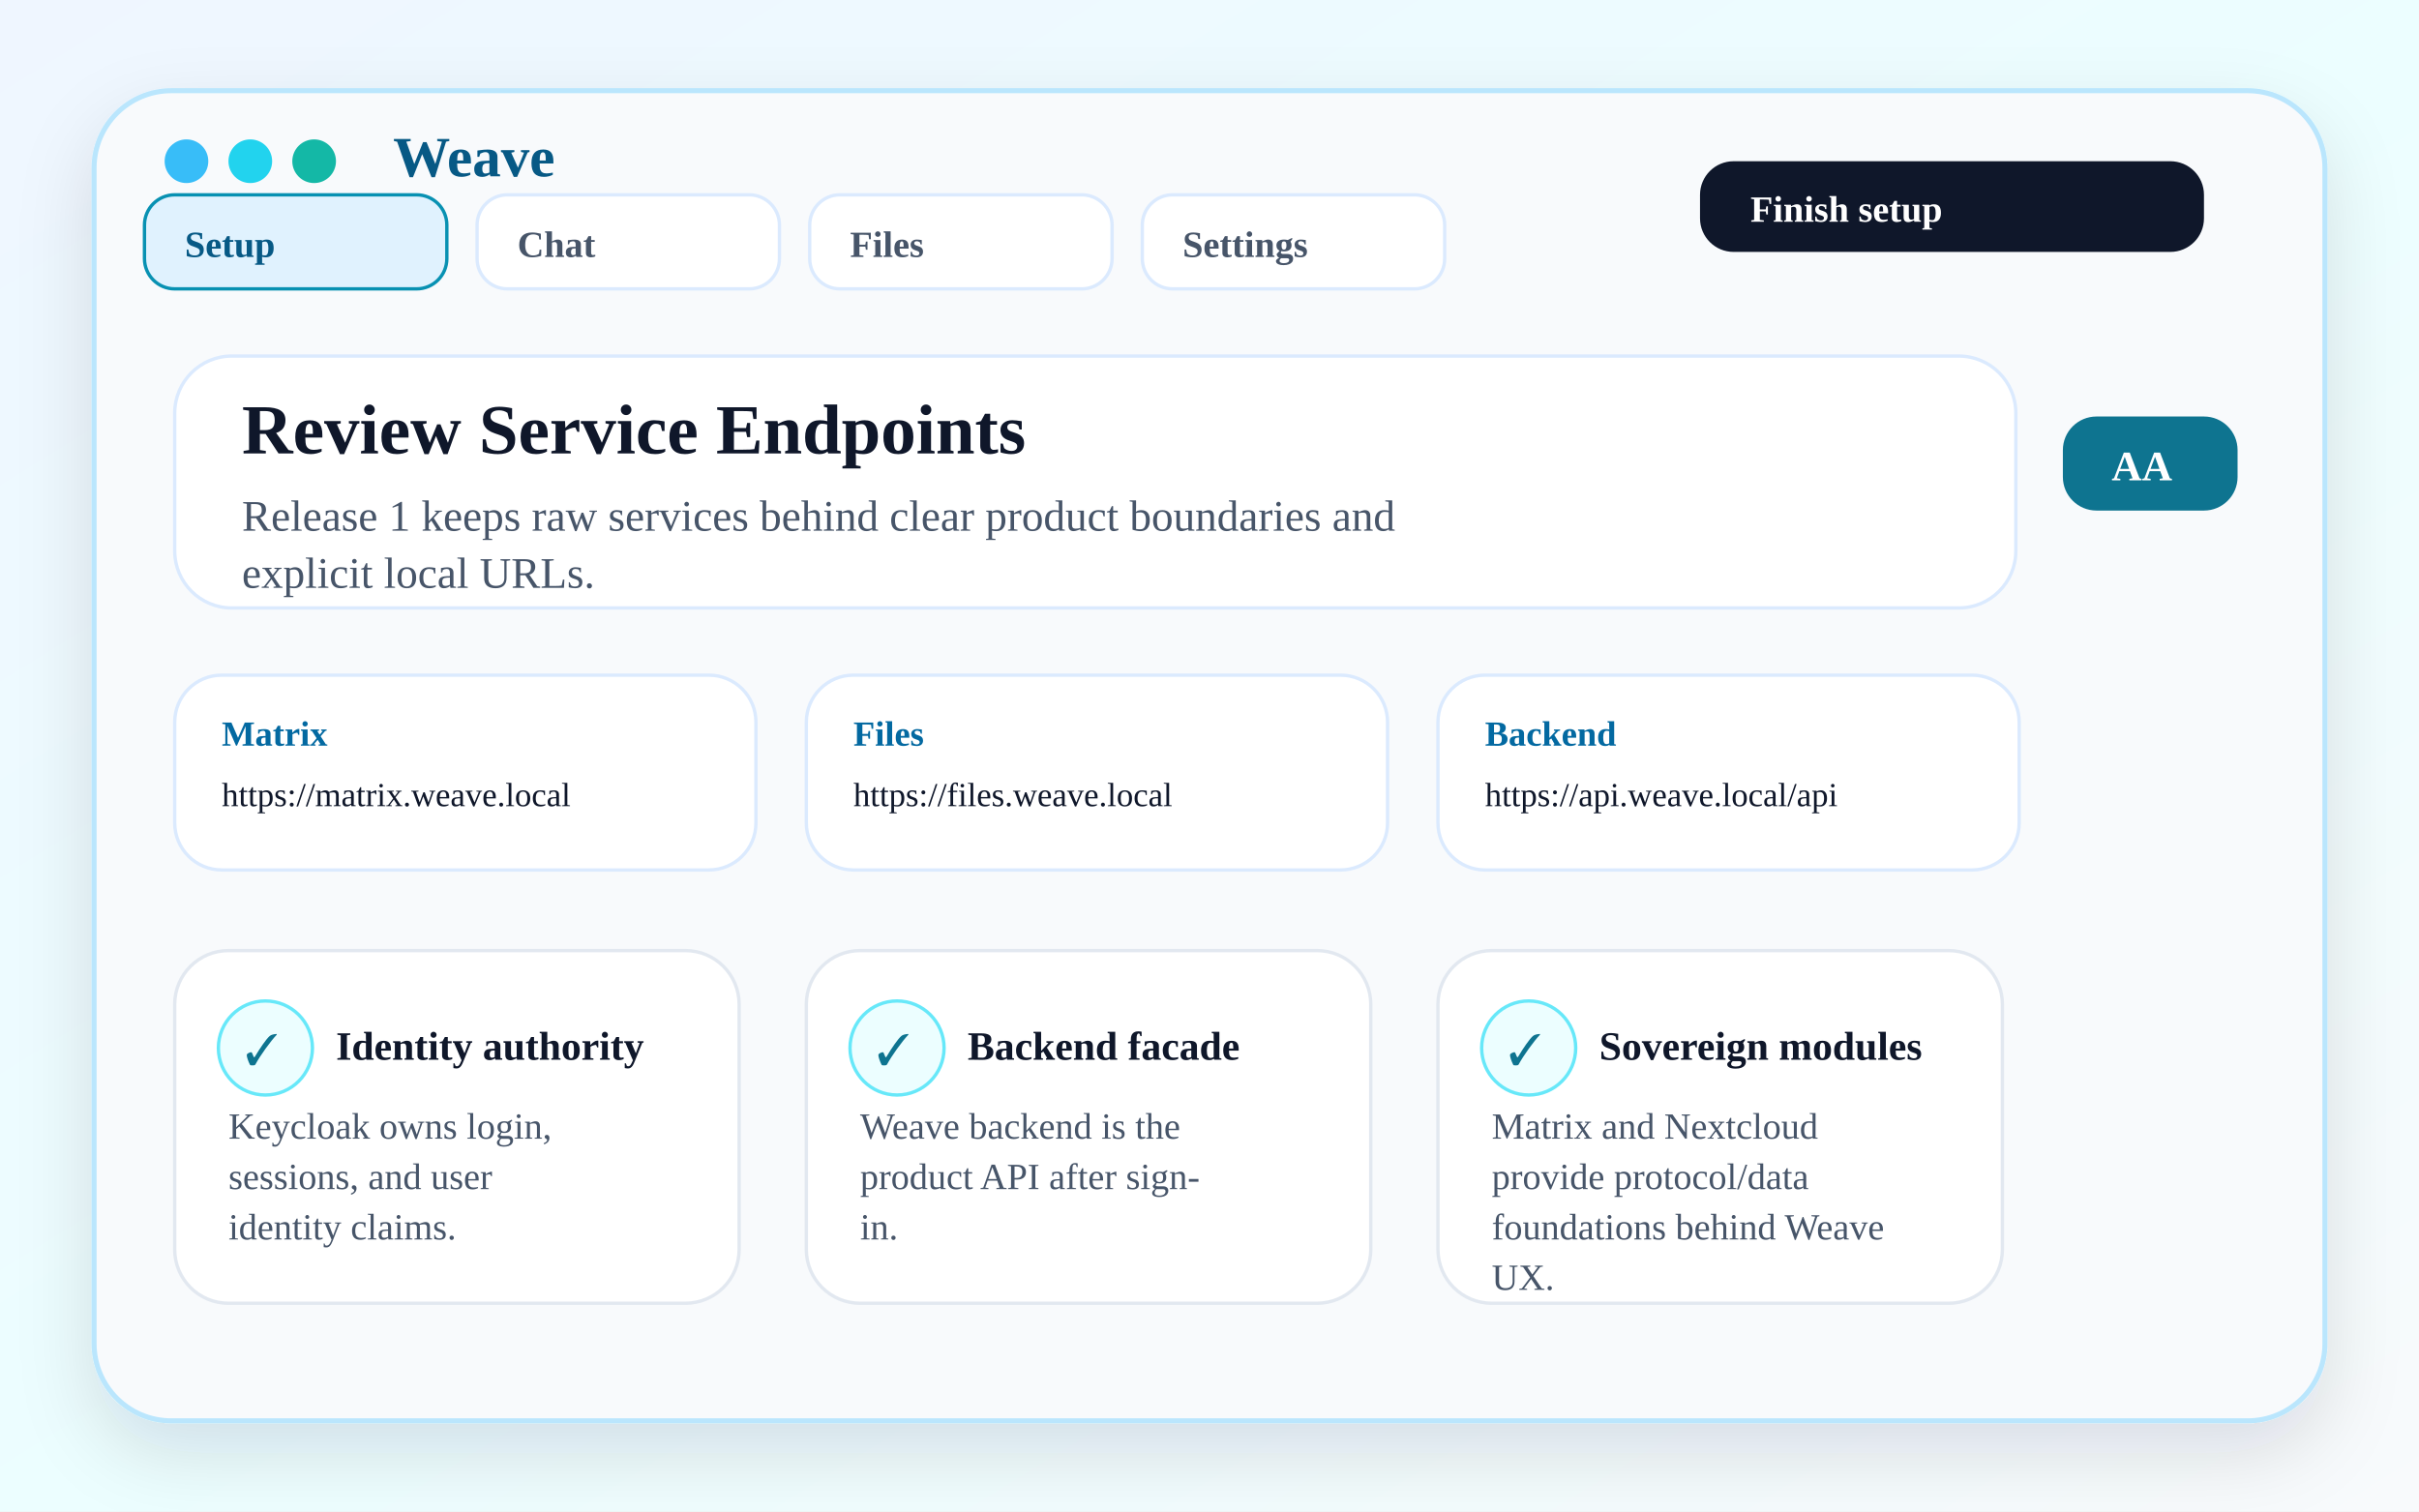
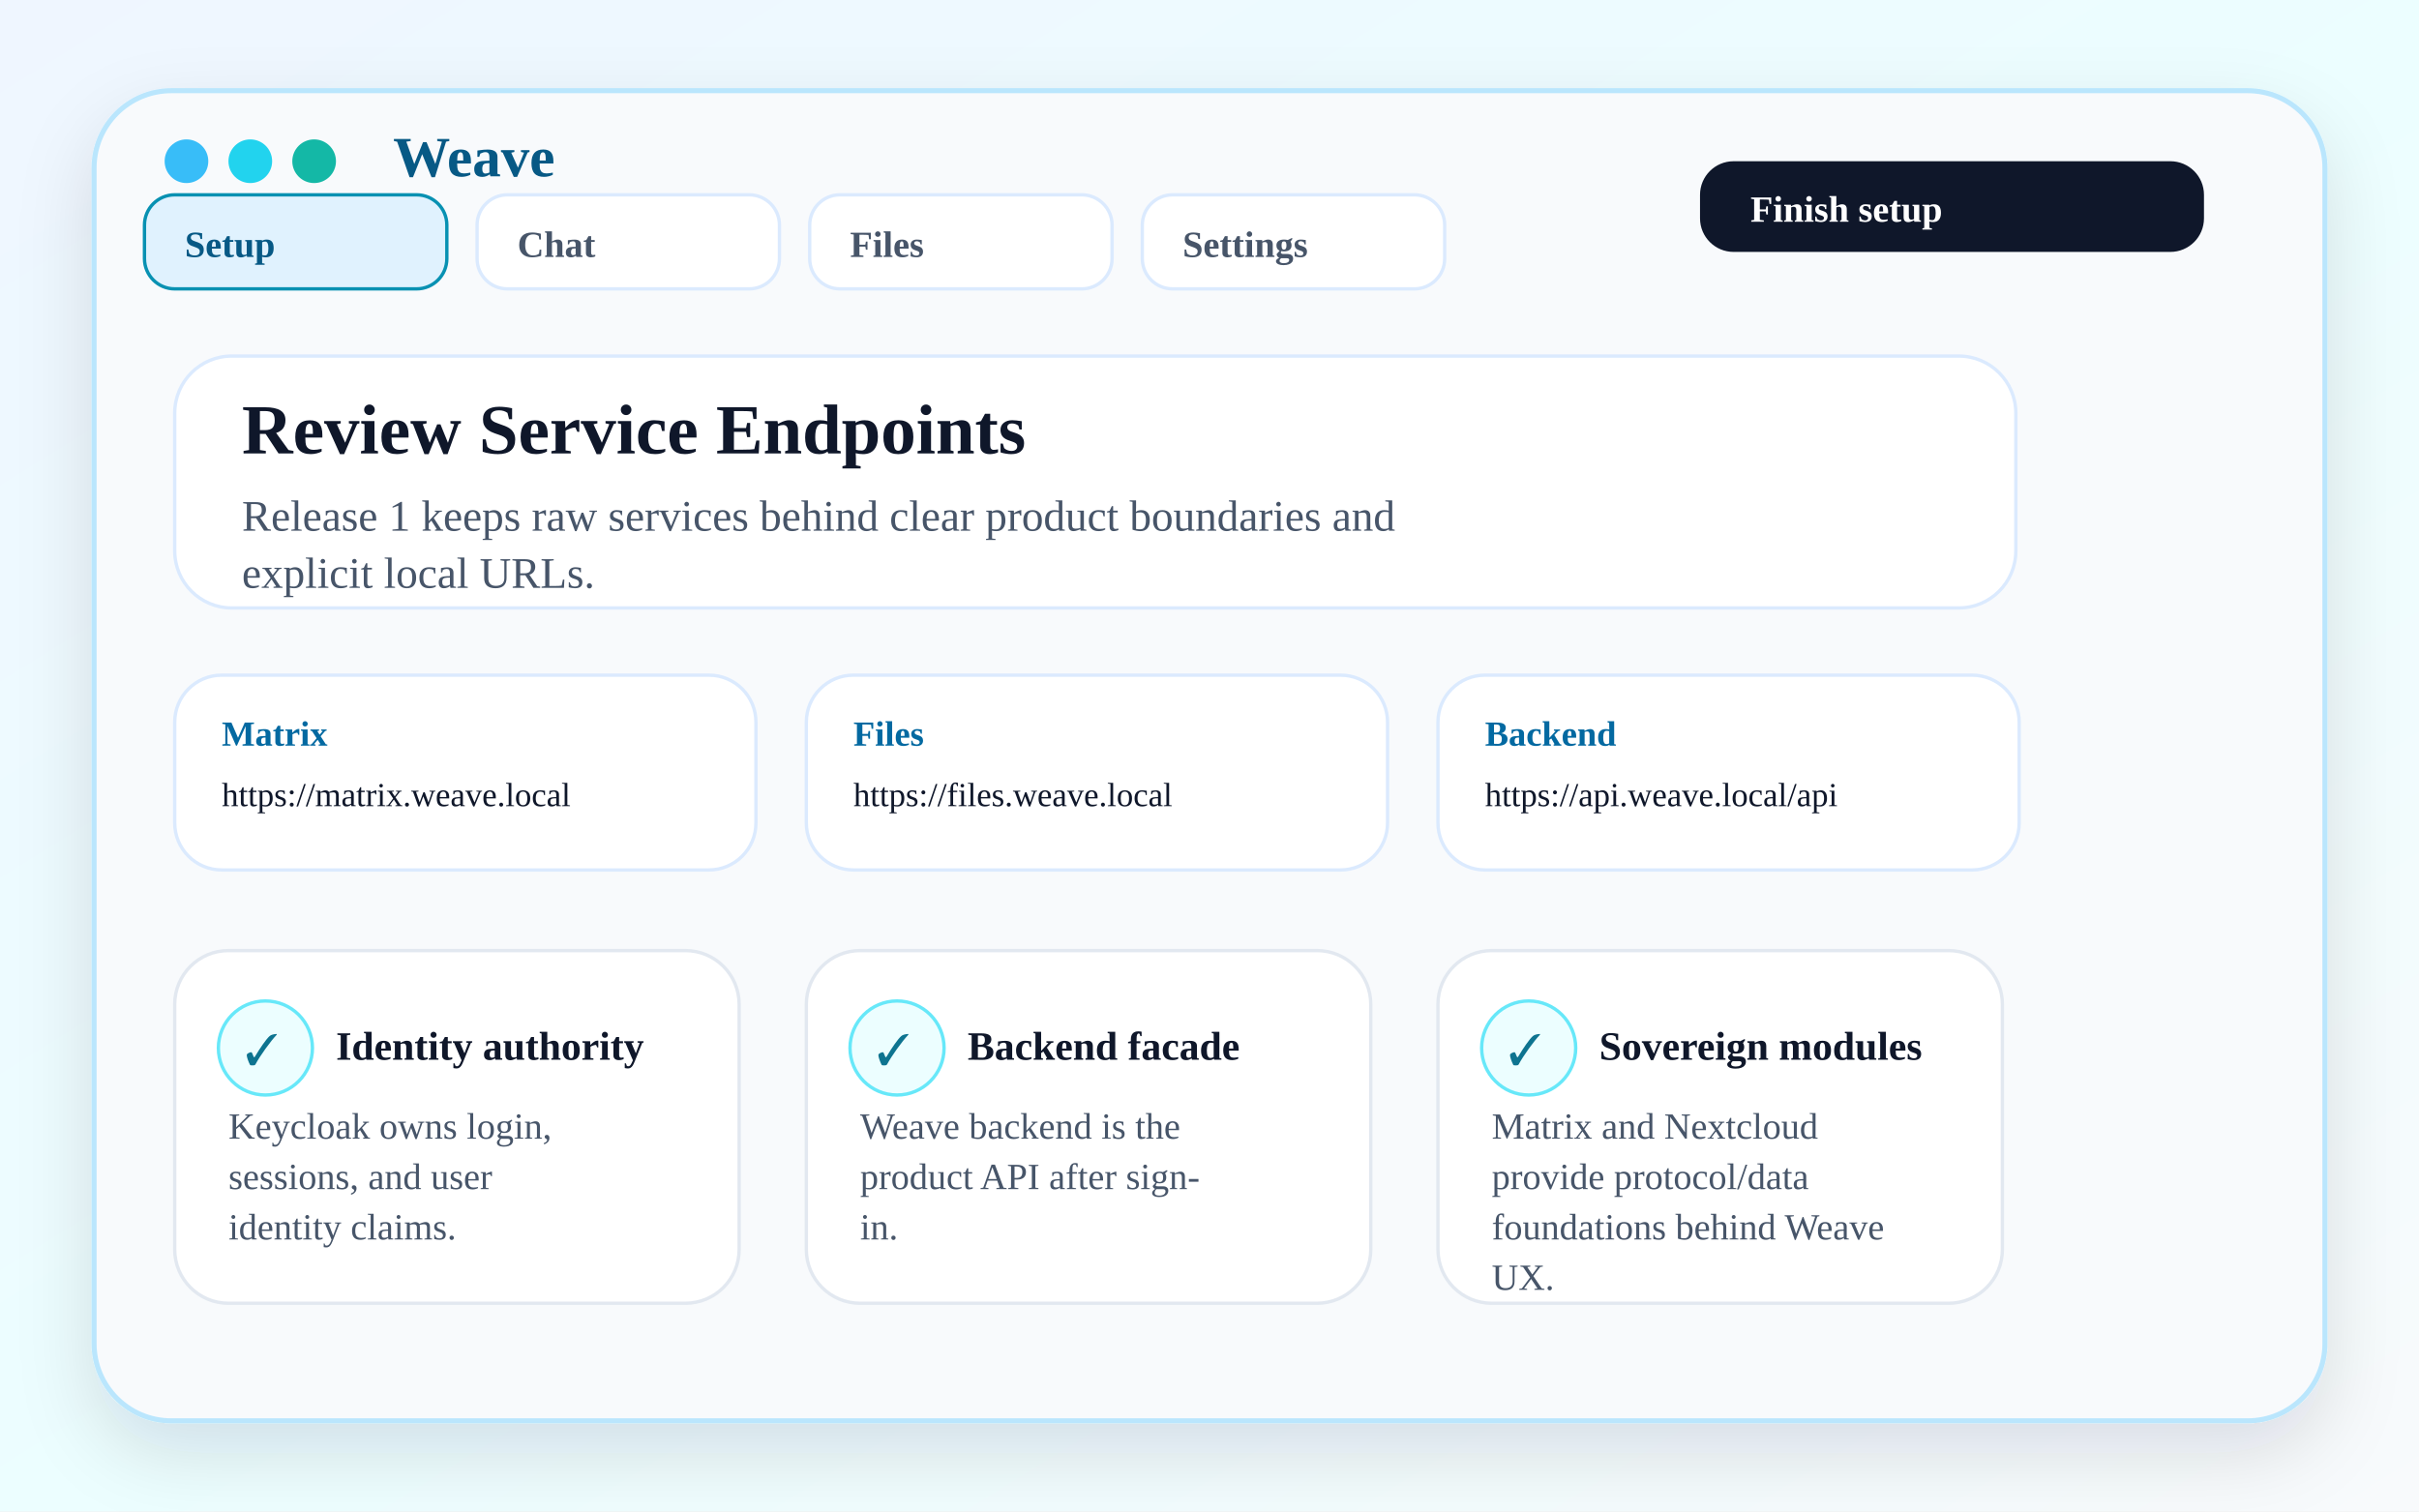
<svg xmlns="http://www.w3.org/2000/svg" width="1440" height="900" viewBox="0 0 1440 900" role="img" aria-labelledby="title desc">
  <defs>
    <linearGradient id="bg" x1="0" y1="0" x2="1" y2="1">
      <stop offset="0" stop-color="#eff6ff" />
      <stop offset="0.52" stop-color="#ecfeff" />
      <stop offset="1" stop-color="#f8fafc" />
    </linearGradient>
    <filter id="shadow" x="-10%" y="-10%" width="120%" height="130%">
      <feDropShadow dx="0" dy="18" stdDeviation="22" flood-color="#0f172a" flood-opacity="0.12" />
    </filter>
  </defs>
  <rect width="1440" height="900" fill="url(#bg)" />
  <rect x="56" y="54" width="1328" height="792" rx="46" fill="#f8fafc" stroke="#bae6fd" stroke-width="3" filter="url(#shadow)" />
  <circle cx="111" cy="96" r="13" fill="#38bdf8" />
  <circle cx="149" cy="96" r="13" fill="#22d3ee" />
  <circle cx="187" cy="96" r="13" fill="#14b8a6" />
  <text x="234" y="105" font-size="34" font-weight="900" fill="#075985">Weave</text>
  <rect x="86" y="116" width="180" height="56" rx="18" fill="#e0f2fe" stroke="#0891b2" stroke-width="2" />
  <text x="110" y="153" font-size="22" font-weight="700" fill="#075985">Setup</text>
  <rect x="284" y="116" width="180" height="56" rx="18" fill="#ffffff" stroke="#dbeafe" stroke-width="2" />
  <text x="308" y="153" font-size="22" font-weight="700" fill="#475569">Chat</text>
  <rect x="482" y="116" width="180" height="56" rx="18" fill="#ffffff" stroke="#dbeafe" stroke-width="2" />
  <text x="506" y="153" font-size="22" font-weight="700" fill="#475569">Files</text>
  <rect x="680" y="116" width="180" height="56" rx="18" fill="#ffffff" stroke="#dbeafe" stroke-width="2" />
  <text x="704" y="153" font-size="22" font-weight="700" fill="#475569">Settings</text>
  <rect x="104" y="212" width="1096" height="150" rx="34" fill="#ffffff" stroke="#dbeafe" stroke-width="2" />
  <text x="144" y="270" font-size="42" font-weight="900" fill="#0f172a">Review Service Endpoints</text>
  <text x="144" y="316" font-size="26" font-weight="400" fill="#475569">Release 1 keeps raw services behind clear product boundaries and</text>
  <text x="144" y="350" font-size="26" font-weight="400" fill="#475569">explicit local URLs.</text>
-   <rect x="1228" y="248" width="104" height="56" rx="20" fill="#0e7490" />
-   <text x="1257" y="286" font-size="25" font-weight="900" fill="#ffffff">AA</text>
  <rect x="104" y="402" width="346" height="116" rx="28" fill="#ffffff" stroke="#dbeafe" stroke-width="2" />
  <text x="132" y="444" font-size="21" font-weight="700" fill="#0369a1">Matrix</text>
  <text x="132" y="480" font-size="20" font-weight="400" fill="#0f172a">https://matrix.weave.local</text>
  <rect x="480" y="402" width="346" height="116" rx="28" fill="#ffffff" stroke="#dbeafe" stroke-width="2" />
  <text x="508" y="444" font-size="21" font-weight="700" fill="#0369a1">Files</text>
  <text x="508" y="480" font-size="20" font-weight="400" fill="#0f172a">https://files.weave.local</text>
  <rect x="856" y="402" width="346" height="116" rx="28" fill="#ffffff" stroke="#dbeafe" stroke-width="2" />
  <text x="884" y="444" font-size="21" font-weight="700" fill="#0369a1">Backend</text>
  <text x="884" y="480" font-size="20" font-weight="400" fill="#0f172a">https://api.weave.local/api</text>
  <rect x="104" y="566" width="336" height="210" rx="32" fill="#ffffff" stroke="#e2e8f0" stroke-width="2" />
  <circle cx="158" cy="624" r="28" fill="#ecfeff" stroke="#67e8f9" stroke-width="2" />
  <text x="146" y="634" font-size="26" font-weight="800" fill="#0e7490">✓</text>
  <text x="200" y="631" font-size="24" font-weight="800" fill="#0f172a">Identity authority</text>
  <text x="136" y="678" font-size="22" font-weight="400" fill="#475569">Keycloak owns login,</text>
  <text x="136" y="708" font-size="22" font-weight="400" fill="#475569">sessions, and user</text>
  <text x="136" y="738" font-size="22" font-weight="400" fill="#475569">identity claims.</text>
  <rect x="480" y="566" width="336" height="210" rx="32" fill="#ffffff" stroke="#e2e8f0" stroke-width="2" />
  <circle cx="534" cy="624" r="28" fill="#ecfeff" stroke="#67e8f9" stroke-width="2" />
  <text x="522" y="634" font-size="26" font-weight="800" fill="#0e7490">✓</text>
  <text x="576" y="631" font-size="24" font-weight="800" fill="#0f172a">Backend facade</text>
  <text x="512" y="678" font-size="22" font-weight="400" fill="#475569">Weave backend is the</text>
  <text x="512" y="708" font-size="22" font-weight="400" fill="#475569">product API after sign-</text>
  <text x="512" y="738" font-size="22" font-weight="400" fill="#475569">in.</text>
  <rect x="856" y="566" width="336" height="210" rx="32" fill="#ffffff" stroke="#e2e8f0" stroke-width="2" />
  <circle cx="910" cy="624" r="28" fill="#ecfeff" stroke="#67e8f9" stroke-width="2" />
  <text x="898" y="634" font-size="26" font-weight="800" fill="#0e7490">✓</text>
  <text x="952" y="631" font-size="24" font-weight="800" fill="#0f172a">Sovereign modules</text>
  <text x="888" y="678" font-size="22" font-weight="400" fill="#475569">Matrix and Nextcloud</text>
  <text x="888" y="708" font-size="22" font-weight="400" fill="#475569">provide protocol/data</text>
  <text x="888" y="738" font-size="22" font-weight="400" fill="#475569">foundations behind Weave</text>
  <text x="888" y="768" font-size="22" font-weight="400" fill="#475569">UX.</text>
  <rect x="1012" y="96" width="300" height="54" rx="20" fill="#0f172a" />
  <text x="1042" y="132" font-size="22" font-weight="800" fill="#ffffff">Finish setup</text>
</svg>
